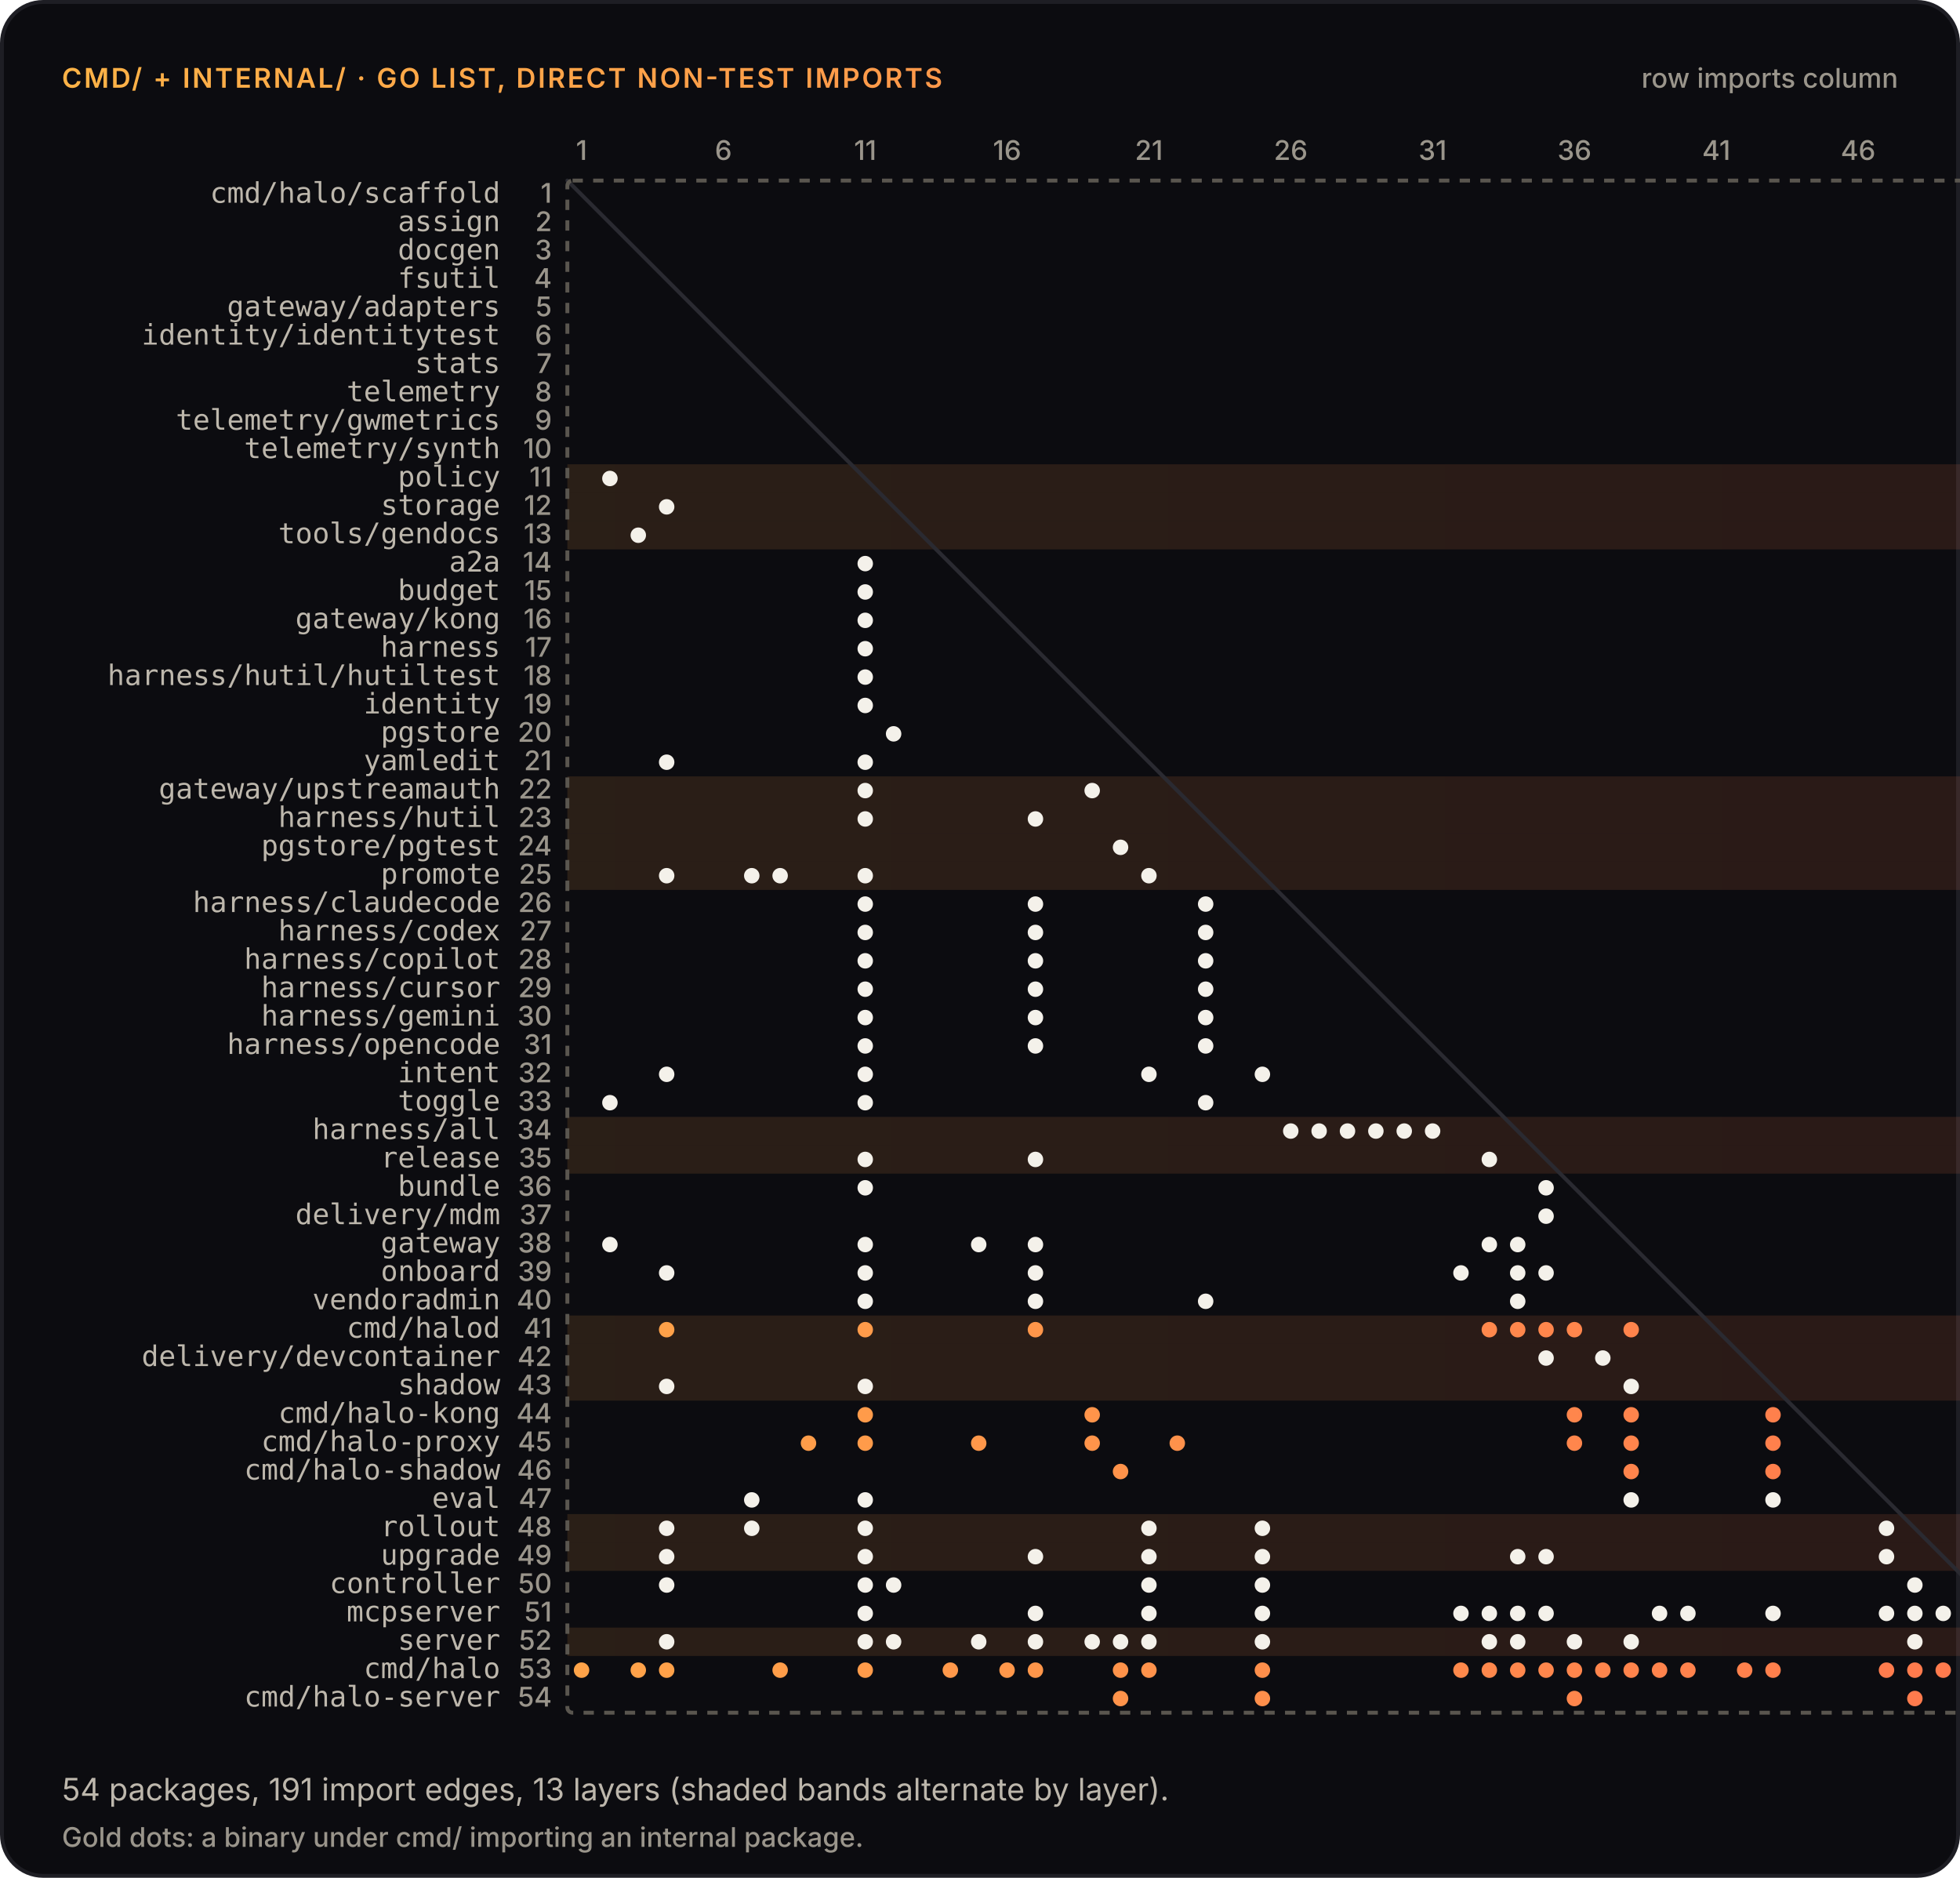
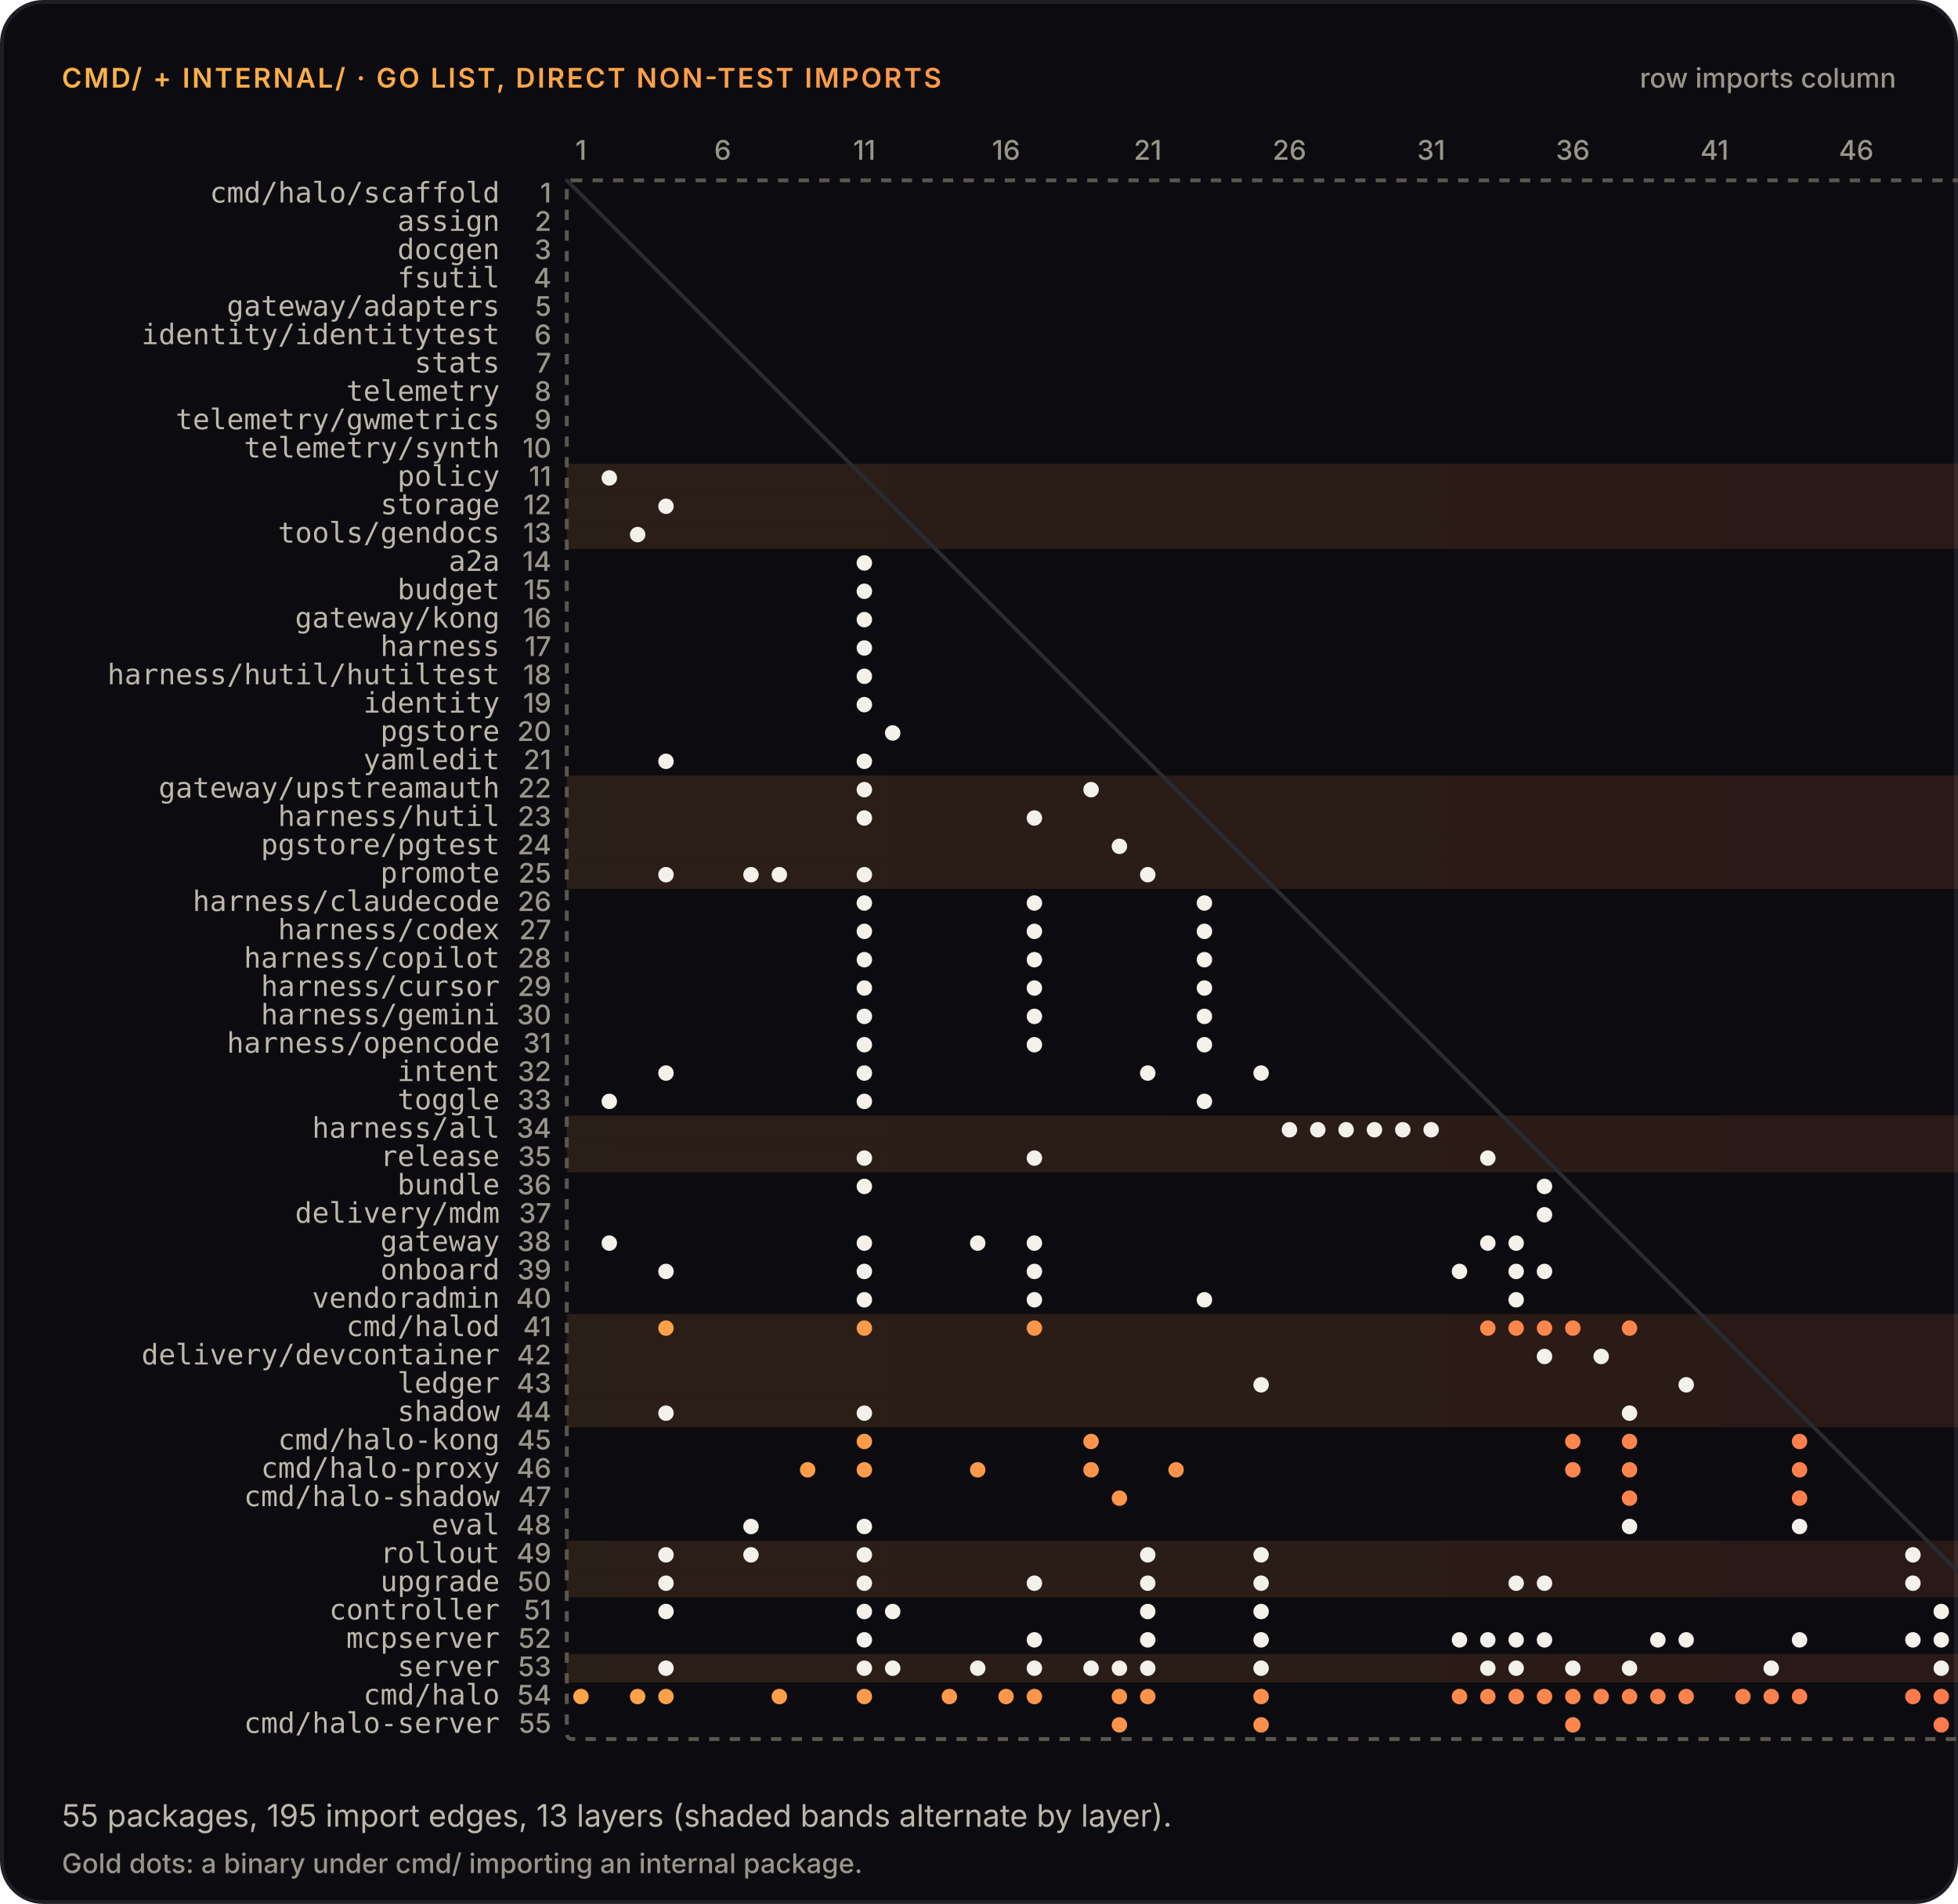
- <svg xmlns="http://www.w3.org/2000/svg" viewBox="0 0 760 728" width="760" height="728" role="img" aria-labelledby="t d" font-family="ui-sans-serif,-apple-system,Inter,'Segoe UI',sans-serif">
+ <svg xmlns="http://www.w3.org/2000/svg" viewBox="0 0 760 739" width="760" height="739" role="img" aria-labelledby="t d" font-family="ui-sans-serif,-apple-system,Inter,'Segoe UI',sans-serif">
  <style>
.cv{fill:#0c0c10;stroke:#1e1e24;stroke-width:1.5}
.card{fill:#121217;stroke:#2a2a31;stroke-width:1.5}
.soft{fill:url(#gs)}
.ring{fill:none;stroke:url(#ga);stroke-width:1.5}
.dcard{fill:#2a1414;stroke:#ff7a7a;stroke-width:1.5}
.ghost{fill:none;stroke:#5a564f;stroke-width:1.5;stroke-dasharray:4 4}
.zone{fill:#0f0f14;stroke:#24242b;stroke-width:1.5}
.chip{fill:#1a1a20;stroke:#2a2a31;stroke-width:1}
text{font-family:ui-sans-serif,-apple-system,Inter,'Segoe UI',sans-serif}
.t{font-size:13.5px;font-weight:600;fill:#f4f1ea}
.tm{font:600 12.5px ui-monospace,'SF Mono','JetBrains Mono',Menlo,Consolas,monospace;fill:#f4f1ea}
.td{fill:#ff7a7a}
.s{font-size:12px;fill:#bdb7ac}
.m{font:11px ui-monospace,'SF Mono','JetBrains Mono',Menlo,Consolas,monospace;fill:#bdb7ac}
.xs{font-size:10.5px;font-weight:500;fill:#9a958b}
.xm{font-family:ui-monospace,'SF Mono','JetBrains Mono',Menlo,Consolas,monospace;font-weight:400}
.xa{fill:url(#ga);font-weight:600}
.xd{fill:#ff7a7a;font-weight:600}
.xw{fill:#16130f;font-weight:600}
.k{font-size:10.5px;font-weight:600;letter-spacing:.08em;fill:#9a958b}
.ka{fill:url(#ga)}
.h1{font-size:42px;font-weight:700;letter-spacing:-.02em;fill:#f4f1ea}
.ln,.la,.ld,.lm{fill:none;stroke-width:1.5;stroke-linecap:round;stroke-linejoin:round}
.ln{stroke:#5a564f}.la{stroke:url(#ga)}.ld{stroke:#ff7a7a}.lm{stroke:#2a2a31}
.lane{stroke:#2a2a31;stroke-width:1.5;stroke-dasharray:3 4}
.dash{stroke-dasharray:5 5}
.dl{fill:#5a564f}.da{fill:url(#ga)}.dd{fill:#ff7a7a}
.pl{fill:#0c0c10}.pa{fill:#0c0c10;stroke:url(#ga);stroke-width:1}
.pd{fill:#2a1414;stroke:#ff7a7a;stroke-width:1}.ps{fill:url(#ga)}
.fa{fill:url(#ga)}.fs{fill:url(#gs)}.fm{fill:#1a1a20}.fd{fill:#ff7a7a}.ft{fill:#f4f1ea}
.bdg{fill:url(#ga)}.bn{font-size:9.5px;font-weight:700;fill:#16130f}
.ic{fill:none;stroke:url(#ga);stroke-width:1.75;stroke-linecap:round;stroke-linejoin:round}
.pkt{fill:url(#ga)}
.grow{transform-box:fill-box;transform-origin:left;animation:grow 4.8s cubic-bezier(.6,0,.2,1) infinite}
@keyframes grow{0%{transform:scaleX(.08)}25%{transform:scaleX(.3)}50%{transform:scaleX(.55)}75%,100%{transform:scaleX(1)}}
.flow{stroke-dasharray:4 6;animation:flow 1.1s linear infinite}
@keyframes flow{to{stroke-dashoffset:-20}}
.blink{animation:blink 3.2s ease-in-out infinite}
@keyframes blink{0%,100%{opacity:.18}35%,65%{opacity:1}}
.pulse{transform-box:fill-box;transform-origin:center;animation:pulse 2.8s ease-out infinite}
@keyframes pulse{0%{opacity:.55;transform:scale(.6)}100%{opacity:0;transform:scale(1.5)}}
@media (prefers-reduced-motion:reduce){.flow,.blink,.pulse,.grow{animation:none}.blink{opacity:1}.pulse,.pkt{display:none}}
</style>
  <defs>
    <linearGradient id="ga" gradientUnits="userSpaceOnUse" x1="0" y1="0" x2="760" y2="0">
      <stop offset="0" stop-color="#ffb547" />
      <stop offset="1" stop-color="#ff7a4d" />
    </linearGradient>
    <linearGradient id="gs" gradientUnits="userSpaceOnUse" x1="0" y1="0" x2="760" y2="0">
      <stop offset="0" stop-color="#ffb547" stop-opacity="0.12" />
      <stop offset="1" stop-color="#ff7a4d" stop-opacity="0.12" />
    </linearGradient>
    <filter id="sh" x="-10%" y="-10%" width="120%" height="140%">
      <feDropShadow dx="0" dy="1" stdDeviation="1.6" flood-color="#000000" flood-opacity="0.5" />
    </filter>
  </defs>
-   <rect class="cv" x=".75" y=".75" width="758.5" height="726.5" rx="16" />
+   <rect class="cv" x=".75" y=".75" width="758.5" height="737.5" rx="16" />
  <text class="k ka" x="24" y="34">CMD/ + INTERNAL/ · GO LIST, DIRECT NON-TEST IMPORTS</text>
  <text class="xs" x="736" y="34" text-anchor="end">row imports column</text>
  <text class="m" x="194" y="78.6" text-anchor="end">cmd/halo/scaffold</text>
  <text class="xs" x="214" y="78.6" text-anchor="end">1</text>
  <text class="m" x="194" y="89.6" text-anchor="end">assign</text>
  <text class="xs" x="214" y="89.6" text-anchor="end">2</text>
  <text class="m" x="194" y="100.6" text-anchor="end">docgen</text>
  <text class="xs" x="214" y="100.6" text-anchor="end">3</text>
  <text class="m" x="194" y="111.6" text-anchor="end">fsutil</text>
  <text class="xs" x="214" y="111.6" text-anchor="end">4</text>
  <text class="m" x="194" y="122.6" text-anchor="end">gateway/adapters</text>
  <text class="xs" x="214" y="122.6" text-anchor="end">5</text>
  <text class="m" x="194" y="133.6" text-anchor="end">identity/identitytest</text>
  <text class="xs" x="214" y="133.6" text-anchor="end">6</text>
  <text class="m" x="194" y="144.6" text-anchor="end">stats</text>
  <text class="xs" x="214" y="144.6" text-anchor="end">7</text>
  <text class="m" x="194" y="155.6" text-anchor="end">telemetry</text>
  <text class="xs" x="214" y="155.6" text-anchor="end">8</text>
  <text class="m" x="194" y="166.6" text-anchor="end">telemetry/gwmetrics</text>
  <text class="xs" x="214" y="166.6" text-anchor="end">9</text>
  <text class="m" x="194" y="177.6" text-anchor="end">telemetry/synth</text>
  <text class="xs" x="214" y="177.6" text-anchor="end">10</text>
-   <rect class="fs" x="220" y="180" width="594" height="11" />
+   <rect class="fs" x="220" y="180" width="605" height="11" />
  <text class="m" x="194" y="188.6" text-anchor="end">policy</text>
  <text class="xs" x="214" y="188.6" text-anchor="end">11</text>
-   <rect class="fs" x="220" y="191" width="594" height="11" />
+   <rect class="fs" x="220" y="191" width="605" height="11" />
  <text class="m" x="194" y="199.6" text-anchor="end">storage</text>
  <text class="xs" x="214" y="199.6" text-anchor="end">12</text>
-   <rect class="fs" x="220" y="202" width="594" height="11" />
+   <rect class="fs" x="220" y="202" width="605" height="11" />
  <text class="m" x="194" y="210.6" text-anchor="end">tools/gendocs</text>
  <text class="xs" x="214" y="210.6" text-anchor="end">13</text>
  <text class="m" x="194" y="221.6" text-anchor="end">a2a</text>
  <text class="xs" x="214" y="221.6" text-anchor="end">14</text>
  <text class="m" x="194" y="232.6" text-anchor="end">budget</text>
  <text class="xs" x="214" y="232.6" text-anchor="end">15</text>
  <text class="m" x="194" y="243.6" text-anchor="end">gateway/kong</text>
  <text class="xs" x="214" y="243.6" text-anchor="end">16</text>
  <text class="m" x="194" y="254.6" text-anchor="end">harness</text>
  <text class="xs" x="214" y="254.6" text-anchor="end">17</text>
  <text class="m" x="194" y="265.6" text-anchor="end">harness/hutil/hutiltest</text>
  <text class="xs" x="214" y="265.6" text-anchor="end">18</text>
  <text class="m" x="194" y="276.6" text-anchor="end">identity</text>
  <text class="xs" x="214" y="276.6" text-anchor="end">19</text>
  <text class="m" x="194" y="287.6" text-anchor="end">pgstore</text>
  <text class="xs" x="214" y="287.6" text-anchor="end">20</text>
  <text class="m" x="194" y="298.6" text-anchor="end">yamledit</text>
  <text class="xs" x="214" y="298.6" text-anchor="end">21</text>
-   <rect class="fs" x="220" y="301" width="594" height="11" />
+   <rect class="fs" x="220" y="301" width="605" height="11" />
  <text class="m" x="194" y="309.6" text-anchor="end">gateway/upstreamauth</text>
  <text class="xs" x="214" y="309.6" text-anchor="end">22</text>
-   <rect class="fs" x="220" y="312" width="594" height="11" />
+   <rect class="fs" x="220" y="312" width="605" height="11" />
  <text class="m" x="194" y="320.6" text-anchor="end">harness/hutil</text>
  <text class="xs" x="214" y="320.6" text-anchor="end">23</text>
-   <rect class="fs" x="220" y="323" width="594" height="11" />
+   <rect class="fs" x="220" y="323" width="605" height="11" />
  <text class="m" x="194" y="331.6" text-anchor="end">pgstore/pgtest</text>
  <text class="xs" x="214" y="331.6" text-anchor="end">24</text>
-   <rect class="fs" x="220" y="334" width="594" height="11" />
+   <rect class="fs" x="220" y="334" width="605" height="11" />
  <text class="m" x="194" y="342.6" text-anchor="end">promote</text>
  <text class="xs" x="214" y="342.6" text-anchor="end">25</text>
  <text class="m" x="194" y="353.6" text-anchor="end">harness/claudecode</text>
  <text class="xs" x="214" y="353.6" text-anchor="end">26</text>
  <text class="m" x="194" y="364.6" text-anchor="end">harness/codex</text>
  <text class="xs" x="214" y="364.6" text-anchor="end">27</text>
  <text class="m" x="194" y="375.6" text-anchor="end">harness/copilot</text>
  <text class="xs" x="214" y="375.6" text-anchor="end">28</text>
  <text class="m" x="194" y="386.6" text-anchor="end">harness/cursor</text>
  <text class="xs" x="214" y="386.6" text-anchor="end">29</text>
  <text class="m" x="194" y="397.6" text-anchor="end">harness/gemini</text>
  <text class="xs" x="214" y="397.6" text-anchor="end">30</text>
  <text class="m" x="194" y="408.6" text-anchor="end">harness/opencode</text>
  <text class="xs" x="214" y="408.6" text-anchor="end">31</text>
  <text class="m" x="194" y="419.6" text-anchor="end">intent</text>
  <text class="xs" x="214" y="419.6" text-anchor="end">32</text>
  <text class="m" x="194" y="430.6" text-anchor="end">toggle</text>
  <text class="xs" x="214" y="430.6" text-anchor="end">33</text>
-   <rect class="fs" x="220" y="433" width="594" height="11" />
+   <rect class="fs" x="220" y="433" width="605" height="11" />
  <text class="m" x="194" y="441.6" text-anchor="end">harness/all</text>
  <text class="xs" x="214" y="441.6" text-anchor="end">34</text>
-   <rect class="fs" x="220" y="444" width="594" height="11" />
+   <rect class="fs" x="220" y="444" width="605" height="11" />
  <text class="m" x="194" y="452.6" text-anchor="end">release</text>
  <text class="xs" x="214" y="452.6" text-anchor="end">35</text>
  <text class="m" x="194" y="463.6" text-anchor="end">bundle</text>
  <text class="xs" x="214" y="463.6" text-anchor="end">36</text>
  <text class="m" x="194" y="474.6" text-anchor="end">delivery/mdm</text>
  <text class="xs" x="214" y="474.6" text-anchor="end">37</text>
  <text class="m" x="194" y="485.6" text-anchor="end">gateway</text>
  <text class="xs" x="214" y="485.6" text-anchor="end">38</text>
  <text class="m" x="194" y="496.6" text-anchor="end">onboard</text>
  <text class="xs" x="214" y="496.6" text-anchor="end">39</text>
  <text class="m" x="194" y="507.6" text-anchor="end">vendoradmin</text>
  <text class="xs" x="214" y="507.6" text-anchor="end">40</text>
-   <rect class="fs" x="220" y="510" width="594" height="11" />
+   <rect class="fs" x="220" y="510" width="605" height="11" />
  <text class="m" x="194" y="518.6" text-anchor="end">cmd/halod</text>
  <text class="xs" x="214" y="518.6" text-anchor="end">41</text>
-   <rect class="fs" x="220" y="521" width="594" height="11" />
+   <rect class="fs" x="220" y="521" width="605" height="11" />
  <text class="m" x="194" y="529.6" text-anchor="end">delivery/devcontainer</text>
  <text class="xs" x="214" y="529.6" text-anchor="end">42</text>
-   <rect class="fs" x="220" y="532" width="594" height="11" />
-   <text class="m" x="194" y="540.6" text-anchor="end">shadow</text>
+   <rect class="fs" x="220" y="532" width="605" height="11" />
+   <text class="m" x="194" y="540.6" text-anchor="end">ledger</text>
  <text class="xs" x="214" y="540.6" text-anchor="end">43</text>
-   <text class="m" x="194" y="551.6" text-anchor="end">cmd/halo-kong</text>
+   <rect class="fs" x="220" y="543" width="605" height="11" />
+   <text class="m" x="194" y="551.6" text-anchor="end">shadow</text>
  <text class="xs" x="214" y="551.6" text-anchor="end">44</text>
-   <text class="m" x="194" y="562.6" text-anchor="end">cmd/halo-proxy</text>
+   <text class="m" x="194" y="562.6" text-anchor="end">cmd/halo-kong</text>
  <text class="xs" x="214" y="562.6" text-anchor="end">45</text>
-   <text class="m" x="194" y="573.6" text-anchor="end">cmd/halo-shadow</text>
+   <text class="m" x="194" y="573.6" text-anchor="end">cmd/halo-proxy</text>
  <text class="xs" x="214" y="573.6" text-anchor="end">46</text>
-   <text class="m" x="194" y="584.6" text-anchor="end">eval</text>
+   <text class="m" x="194" y="584.6" text-anchor="end">cmd/halo-shadow</text>
  <text class="xs" x="214" y="584.6" text-anchor="end">47</text>
-   <rect class="fs" x="220" y="587" width="594" height="11" />
-   <text class="m" x="194" y="595.6" text-anchor="end">rollout</text>
+   <text class="m" x="194" y="595.6" text-anchor="end">eval</text>
  <text class="xs" x="214" y="595.6" text-anchor="end">48</text>
-   <rect class="fs" x="220" y="598" width="594" height="11" />
-   <text class="m" x="194" y="606.6" text-anchor="end">upgrade</text>
+   <rect class="fs" x="220" y="598" width="605" height="11" />
+   <text class="m" x="194" y="606.6" text-anchor="end">rollout</text>
  <text class="xs" x="214" y="606.6" text-anchor="end">49</text>
-   <text class="m" x="194" y="617.6" text-anchor="end">controller</text>
+   <rect class="fs" x="220" y="609" width="605" height="11" />
+   <text class="m" x="194" y="617.6" text-anchor="end">upgrade</text>
  <text class="xs" x="214" y="617.6" text-anchor="end">50</text>
-   <text class="m" x="194" y="628.6" text-anchor="end">mcpserver</text>
+   <text class="m" x="194" y="628.6" text-anchor="end">controller</text>
  <text class="xs" x="214" y="628.6" text-anchor="end">51</text>
-   <rect class="fs" x="220" y="631" width="594" height="11" />
-   <text class="m" x="194" y="639.6" text-anchor="end">server</text>
+   <text class="m" x="194" y="639.6" text-anchor="end">mcpserver</text>
  <text class="xs" x="214" y="639.6" text-anchor="end">52</text>
-   <text class="m" x="194" y="650.6" text-anchor="end">cmd/halo</text>
+   <rect class="fs" x="220" y="642" width="605" height="11" />
+   <text class="m" x="194" y="650.6" text-anchor="end">server</text>
  <text class="xs" x="214" y="650.6" text-anchor="end">53</text>
-   <text class="m" x="194" y="661.6" text-anchor="end">cmd/halo-server</text>
+   <text class="m" x="194" y="661.6" text-anchor="end">cmd/halo</text>
  <text class="xs" x="214" y="661.6" text-anchor="end">54</text>
+   <text class="m" x="194" y="672.6" text-anchor="end">cmd/halo-server</text>
+   <text class="xs" x="214" y="672.6" text-anchor="end">55</text>
  <text class="xs" x="225.5" y="62" text-anchor="middle">1</text>
  <text class="xs" x="280.5" y="62" text-anchor="middle">6</text>
  <text class="xs" x="335.5" y="62" text-anchor="middle">11</text>
  <text class="xs" x="390.5" y="62" text-anchor="middle">16</text>
  <text class="xs" x="445.5" y="62" text-anchor="middle">21</text>
  <text class="xs" x="500.5" y="62" text-anchor="middle">26</text>
  <text class="xs" x="555.5" y="62" text-anchor="middle">31</text>
  <text class="xs" x="610.5" y="62" text-anchor="middle">36</text>
  <text class="xs" x="665.5" y="62" text-anchor="middle">41</text>
  <text class="xs" x="720.5" y="62" text-anchor="middle">46</text>
  <text class="xs" x="775.5" y="62" text-anchor="middle">51</text>
-   <path class="lm" d="M220 70L814 664" />
-   <rect class="ghost" x="220" y="70" width="594" height="594" rx="2" />
+   <path class="lm" d="M220 70L825 675" />
+   <rect class="ghost" x="220" y="70" width="605" height="605" rx="2" />
  <circle class="ft" cx="236.5" cy="185.5" r="3" />
  <circle class="ft" cx="258.5" cy="196.5" r="3" />
  <circle class="ft" cx="247.5" cy="207.5" r="3" />
  <circle class="ft" cx="335.5" cy="218.5" r="3" />
  <circle class="ft" cx="335.5" cy="229.5" r="3" />
  <circle class="ft" cx="335.5" cy="240.5" r="3" />
  <circle class="ft" cx="335.5" cy="251.5" r="3" />
  <circle class="ft" cx="335.5" cy="262.5" r="3" />
  <circle class="ft" cx="335.5" cy="273.5" r="3" />
  <circle class="ft" cx="346.5" cy="284.5" r="3" />
  <circle class="ft" cx="258.5" cy="295.5" r="3" />
  <circle class="ft" cx="335.5" cy="295.5" r="3" />
  <circle class="ft" cx="423.5" cy="306.5" r="3" />
  <circle class="ft" cx="335.5" cy="306.5" r="3" />
  <circle class="ft" cx="401.5" cy="317.5" r="3" />
  <circle class="ft" cx="335.5" cy="317.5" r="3" />
  <circle class="ft" cx="434.5" cy="328.5" r="3" />
  <circle class="ft" cx="258.5" cy="339.5" r="3" />
  <circle class="ft" cx="335.5" cy="339.5" r="3" />
  <circle class="ft" cx="291.5" cy="339.5" r="3" />
  <circle class="ft" cx="302.5" cy="339.5" r="3" />
  <circle class="ft" cx="445.5" cy="339.5" r="3" />
  <circle class="ft" cx="401.5" cy="350.5" r="3" />
  <circle class="ft" cx="467.5" cy="350.5" r="3" />
  <circle class="ft" cx="335.5" cy="350.5" r="3" />
  <circle class="ft" cx="401.5" cy="361.5" r="3" />
  <circle class="ft" cx="467.5" cy="361.5" r="3" />
  <circle class="ft" cx="335.5" cy="361.5" r="3" />
  <circle class="ft" cx="401.5" cy="372.5" r="3" />
  <circle class="ft" cx="467.5" cy="372.5" r="3" />
  <circle class="ft" cx="335.5" cy="372.5" r="3" />
  <circle class="ft" cx="401.5" cy="383.5" r="3" />
  <circle class="ft" cx="467.5" cy="383.5" r="3" />
  <circle class="ft" cx="335.5" cy="383.5" r="3" />
  <circle class="ft" cx="401.5" cy="394.5" r="3" />
  <circle class="ft" cx="467.5" cy="394.5" r="3" />
  <circle class="ft" cx="335.5" cy="394.5" r="3" />
  <circle class="ft" cx="401.5" cy="405.5" r="3" />
  <circle class="ft" cx="467.5" cy="405.5" r="3" />
  <circle class="ft" cx="335.5" cy="405.5" r="3" />
  <circle class="ft" cx="258.5" cy="416.5" r="3" />
  <circle class="ft" cx="335.5" cy="416.5" r="3" />
  <circle class="ft" cx="489.5" cy="416.5" r="3" />
  <circle class="ft" cx="445.5" cy="416.5" r="3" />
  <circle class="ft" cx="236.5" cy="427.5" r="3" />
  <circle class="ft" cx="467.5" cy="427.5" r="3" />
  <circle class="ft" cx="335.5" cy="427.5" r="3" />
  <circle class="ft" cx="500.5" cy="438.5" r="3" />
  <circle class="ft" cx="511.5" cy="438.5" r="3" />
  <circle class="ft" cx="522.5" cy="438.5" r="3" />
  <circle class="ft" cx="533.5" cy="438.5" r="3" />
  <circle class="ft" cx="544.5" cy="438.5" r="3" />
  <circle class="ft" cx="555.5" cy="438.5" r="3" />
  <circle class="ft" cx="401.5" cy="449.5" r="3" />
  <circle class="ft" cx="335.5" cy="449.5" r="3" />
  <circle class="ft" cx="577.5" cy="449.5" r="3" />
  <circle class="ft" cx="335.5" cy="460.5" r="3" />
  <circle class="ft" cx="599.5" cy="460.5" r="3" />
  <circle class="ft" cx="599.5" cy="471.5" r="3" />
  <circle class="ft" cx="236.5" cy="482.5" r="3" />
  <circle class="ft" cx="379.5" cy="482.5" r="3" />
  <circle class="ft" cx="401.5" cy="482.5" r="3" />
  <circle class="ft" cx="588.5" cy="482.5" r="3" />
  <circle class="ft" cx="335.5" cy="482.5" r="3" />
  <circle class="ft" cx="577.5" cy="482.5" r="3" />
  <circle class="ft" cx="258.5" cy="493.5" r="3" />
  <circle class="ft" cx="401.5" cy="493.5" r="3" />
  <circle class="ft" cx="588.5" cy="493.5" r="3" />
  <circle class="ft" cx="566.5" cy="493.5" r="3" />
  <circle class="ft" cx="335.5" cy="493.5" r="3" />
  <circle class="ft" cx="599.5" cy="493.5" r="3" />
  <circle class="ft" cx="401.5" cy="504.5" r="3" />
  <circle class="ft" cx="588.5" cy="504.5" r="3" />
  <circle class="ft" cx="467.5" cy="504.5" r="3" />
  <circle class="ft" cx="335.5" cy="504.5" r="3" />
  <circle class="fa" cx="610.5" cy="515.5" r="3" />
  <circle class="fa" cx="258.5" cy="515.5" r="3" />
  <circle class="fa" cx="632.5" cy="515.5" r="3" />
  <circle class="fa" cx="401.5" cy="515.5" r="3" />
  <circle class="fa" cx="588.5" cy="515.5" r="3" />
  <circle class="fa" cx="335.5" cy="515.5" r="3" />
  <circle class="fa" cx="599.5" cy="515.5" r="3" />
  <circle class="fa" cx="577.5" cy="515.5" r="3" />
  <circle class="ft" cx="621.5" cy="526.5" r="3" />
  <circle class="ft" cx="599.5" cy="526.5" r="3" />
-   <circle class="ft" cx="258.5" cy="537.5" r="3" />
-   <circle class="ft" cx="632.5" cy="537.5" r="3" />
-   <circle class="ft" cx="335.5" cy="537.5" r="3" />
-   <circle class="fa" cx="610.5" cy="548.5" r="3" />
-   <circle class="fa" cx="632.5" cy="548.5" r="3" />
-   <circle class="fa" cx="423.5" cy="548.5" r="3" />
-   <circle class="fa" cx="335.5" cy="548.5" r="3" />
-   <circle class="fa" cx="687.5" cy="548.5" r="3" />
-   <circle class="fa" cx="379.5" cy="559.5" r="3" />
+   <circle class="ft" cx="489.5" cy="537.5" r="3" />
+   <circle class="ft" cx="654.5" cy="537.5" r="3" />
+   <circle class="ft" cx="258.5" cy="548.5" r="3" />
+   <circle class="ft" cx="632.5" cy="548.5" r="3" />
+   <circle class="ft" cx="335.5" cy="548.5" r="3" />
  <circle class="fa" cx="610.5" cy="559.5" r="3" />
  <circle class="fa" cx="632.5" cy="559.5" r="3" />
-   <circle class="fa" cx="456.5" cy="559.5" r="3" />
  <circle class="fa" cx="423.5" cy="559.5" r="3" />
  <circle class="fa" cx="335.5" cy="559.5" r="3" />
-   <circle class="fa" cx="687.5" cy="559.5" r="3" />
-   <circle class="fa" cx="313.5" cy="559.5" r="3" />
+   <circle class="fa" cx="698.5" cy="559.5" r="3" />
+   <circle class="fa" cx="379.5" cy="570.5" r="3" />
+   <circle class="fa" cx="610.5" cy="570.5" r="3" />
  <circle class="fa" cx="632.5" cy="570.5" r="3" />
-   <circle class="fa" cx="434.5" cy="570.5" r="3" />
-   <circle class="fa" cx="687.5" cy="570.5" r="3" />
-   <circle class="ft" cx="632.5" cy="581.5" r="3" />
-   <circle class="ft" cx="335.5" cy="581.5" r="3" />
-   <circle class="ft" cx="687.5" cy="581.5" r="3" />
-   <circle class="ft" cx="291.5" cy="581.5" r="3" />
-   <circle class="ft" cx="731.5" cy="592.5" r="3" />
-   <circle class="ft" cx="258.5" cy="592.5" r="3" />
+   <circle class="fa" cx="456.5" cy="570.5" r="3" />
+   <circle class="fa" cx="423.5" cy="570.5" r="3" />
+   <circle class="fa" cx="335.5" cy="570.5" r="3" />
+   <circle class="fa" cx="698.5" cy="570.5" r="3" />
+   <circle class="fa" cx="313.5" cy="570.5" r="3" />
+   <circle class="fa" cx="632.5" cy="581.5" r="3" />
+   <circle class="fa" cx="434.5" cy="581.5" r="3" />
+   <circle class="fa" cx="698.5" cy="581.5" r="3" />
+   <circle class="ft" cx="632.5" cy="592.5" r="3" />
  <circle class="ft" cx="335.5" cy="592.5" r="3" />
-   <circle class="ft" cx="489.5" cy="592.5" r="3" />
+   <circle class="ft" cx="698.5" cy="592.5" r="3" />
  <circle class="ft" cx="291.5" cy="592.5" r="3" />
-   <circle class="ft" cx="445.5" cy="592.5" r="3" />
-   <circle class="ft" cx="731.5" cy="603.5" r="3" />
+   <circle class="ft" cx="742.5" cy="603.5" r="3" />
  <circle class="ft" cx="258.5" cy="603.5" r="3" />
-   <circle class="ft" cx="401.5" cy="603.5" r="3" />
-   <circle class="ft" cx="588.5" cy="603.5" r="3" />
  <circle class="ft" cx="335.5" cy="603.5" r="3" />
  <circle class="ft" cx="489.5" cy="603.5" r="3" />
-   <circle class="ft" cx="599.5" cy="603.5" r="3" />
+   <circle class="ft" cx="291.5" cy="603.5" r="3" />
  <circle class="ft" cx="445.5" cy="603.5" r="3" />
+   <circle class="ft" cx="742.5" cy="614.5" r="3" />
  <circle class="ft" cx="258.5" cy="614.5" r="3" />
+   <circle class="ft" cx="401.5" cy="614.5" r="3" />
+   <circle class="ft" cx="588.5" cy="614.5" r="3" />
  <circle class="ft" cx="335.5" cy="614.5" r="3" />
  <circle class="ft" cx="489.5" cy="614.5" r="3" />
-   <circle class="ft" cx="742.5" cy="614.5" r="3" />
-   <circle class="ft" cx="346.5" cy="614.5" r="3" />
+   <circle class="ft" cx="599.5" cy="614.5" r="3" />
  <circle class="ft" cx="445.5" cy="614.5" r="3" />
-   <circle class="ft" cx="731.5" cy="625.5" r="3" />
-   <circle class="ft" cx="401.5" cy="625.5" r="3" />
-   <circle class="ft" cx="588.5" cy="625.5" r="3" />
-   <circle class="ft" cx="566.5" cy="625.5" r="3" />
-   <circle class="ft" cx="643.5" cy="625.5" r="3" />
+   <circle class="ft" cx="258.5" cy="625.5" r="3" />
  <circle class="ft" cx="335.5" cy="625.5" r="3" />
  <circle class="ft" cx="489.5" cy="625.5" r="3" />
-   <circle class="ft" cx="599.5" cy="625.5" r="3" />
-   <circle class="ft" cx="742.5" cy="625.5" r="3" />
-   <circle class="ft" cx="687.5" cy="625.5" r="3" />
-   <circle class="ft" cx="577.5" cy="625.5" r="3" />
  <circle class="ft" cx="753.5" cy="625.5" r="3" />
-   <circle class="ft" cx="654.5" cy="625.5" r="3" />
+   <circle class="ft" cx="346.5" cy="625.5" r="3" />
  <circle class="ft" cx="445.5" cy="625.5" r="3" />
-   <circle class="ft" cx="379.5" cy="636.5" r="3" />
-   <circle class="ft" cx="610.5" cy="636.5" r="3" />
-   <circle class="ft" cx="764.5" cy="636.5" r="3" />
-   <circle class="ft" cx="258.5" cy="636.5" r="3" />
-   <circle class="ft" cx="632.5" cy="636.5" r="3" />
+   <circle class="ft" cx="742.5" cy="636.5" r="3" />
  <circle class="ft" cx="401.5" cy="636.5" r="3" />
  <circle class="ft" cx="588.5" cy="636.5" r="3" />
-   <circle class="ft" cx="423.5" cy="636.5" r="3" />
-   <circle class="ft" cx="434.5" cy="636.5" r="3" />
+   <circle class="ft" cx="566.5" cy="636.5" r="3" />
+   <circle class="ft" cx="643.5" cy="636.5" r="3" />
  <circle class="ft" cx="335.5" cy="636.5" r="3" />
  <circle class="ft" cx="489.5" cy="636.5" r="3" />
-   <circle class="ft" cx="742.5" cy="636.5" r="3" />
-   <circle class="ft" cx="346.5" cy="636.5" r="3" />
+   <circle class="ft" cx="599.5" cy="636.5" r="3" />
+   <circle class="ft" cx="753.5" cy="636.5" r="3" />
+   <circle class="ft" cx="698.5" cy="636.5" r="3" />
  <circle class="ft" cx="577.5" cy="636.5" r="3" />
+   <circle class="ft" cx="764.5" cy="636.5" r="3" />
+   <circle class="ft" cx="654.5" cy="636.5" r="3" />
  <circle class="ft" cx="445.5" cy="636.5" r="3" />
-   <circle class="fa" cx="225.5" cy="647.5" r="3" />
-   <circle class="fa" cx="368.5" cy="647.5" r="3" />
-   <circle class="fa" cx="610.5" cy="647.5" r="3" />
-   <circle class="fa" cx="764.5" cy="647.5" r="3" />
-   <circle class="fa" cx="676.5" cy="647.5" r="3" />
-   <circle class="fa" cx="621.5" cy="647.5" r="3" />
-   <circle class="fa" cx="247.5" cy="647.5" r="3" />
-   <circle class="fa" cx="731.5" cy="647.5" r="3" />
-   <circle class="fa" cx="258.5" cy="647.5" r="3" />
-   <circle class="fa" cx="632.5" cy="647.5" r="3" />
-   <circle class="fa" cx="390.5" cy="647.5" r="3" />
-   <circle class="fa" cx="401.5" cy="647.5" r="3" />
-   <circle class="fa" cx="588.5" cy="647.5" r="3" />
-   <circle class="fa" cx="566.5" cy="647.5" r="3" />
-   <circle class="fa" cx="775.5" cy="647.5" r="3" />
-   <circle class="fa" cx="643.5" cy="647.5" r="3" />
-   <circle class="fa" cx="434.5" cy="647.5" r="3" />
-   <circle class="fa" cx="335.5" cy="647.5" r="3" />
-   <circle class="fa" cx="489.5" cy="647.5" r="3" />
-   <circle class="fa" cx="599.5" cy="647.5" r="3" />
-   <circle class="fa" cx="742.5" cy="647.5" r="3" />
-   <circle class="fa" cx="786.5" cy="647.5" r="3" />
-   <circle class="fa" cx="687.5" cy="647.5" r="3" />
-   <circle class="fa" cx="302.5" cy="647.5" r="3" />
-   <circle class="fa" cx="577.5" cy="647.5" r="3" />
-   <circle class="fa" cx="753.5" cy="647.5" r="3" />
-   <circle class="fa" cx="654.5" cy="647.5" r="3" />
-   <circle class="fa" cx="445.5" cy="647.5" r="3" />
+   <circle class="ft" cx="379.5" cy="647.5" r="3" />
+   <circle class="ft" cx="610.5" cy="647.5" r="3" />
+   <circle class="ft" cx="775.5" cy="647.5" r="3" />
+   <circle class="ft" cx="258.5" cy="647.5" r="3" />
+   <circle class="ft" cx="632.5" cy="647.5" r="3" />
+   <circle class="ft" cx="401.5" cy="647.5" r="3" />
+   <circle class="ft" cx="588.5" cy="647.5" r="3" />
+   <circle class="ft" cx="423.5" cy="647.5" r="3" />
+   <circle class="ft" cx="687.5" cy="647.5" r="3" />
+   <circle class="ft" cx="434.5" cy="647.5" r="3" />
+   <circle class="ft" cx="335.5" cy="647.5" r="3" />
+   <circle class="ft" cx="489.5" cy="647.5" r="3" />
+   <circle class="ft" cx="753.5" cy="647.5" r="3" />
+   <circle class="ft" cx="346.5" cy="647.5" r="3" />
+   <circle class="ft" cx="577.5" cy="647.5" r="3" />
+   <circle class="ft" cx="445.5" cy="647.5" r="3" />
+   <circle class="fa" cx="225.5" cy="658.5" r="3" />
+   <circle class="fa" cx="368.5" cy="658.5" r="3" />
  <circle class="fa" cx="610.5" cy="658.5" r="3" />
+   <circle class="fa" cx="775.5" cy="658.5" r="3" />
+   <circle class="fa" cx="676.5" cy="658.5" r="3" />
+   <circle class="fa" cx="621.5" cy="658.5" r="3" />
+   <circle class="fa" cx="247.5" cy="658.5" r="3" />
+   <circle class="fa" cx="742.5" cy="658.5" r="3" />
+   <circle class="fa" cx="258.5" cy="658.5" r="3" />
+   <circle class="fa" cx="632.5" cy="658.5" r="3" />
+   <circle class="fa" cx="390.5" cy="658.5" r="3" />
+   <circle class="fa" cx="401.5" cy="658.5" r="3" />
+   <circle class="fa" cx="588.5" cy="658.5" r="3" />
+   <circle class="fa" cx="566.5" cy="658.5" r="3" />
+   <circle class="fa" cx="687.5" cy="658.5" r="3" />
+   <circle class="fa" cx="786.5" cy="658.5" r="3" />
+   <circle class="fa" cx="643.5" cy="658.5" r="3" />
+   <circle class="fa" cx="434.5" cy="658.5" r="3" />
+   <circle class="fa" cx="335.5" cy="658.5" r="3" />
+   <circle class="fa" cx="489.5" cy="658.5" r="3" />
+   <circle class="fa" cx="599.5" cy="658.5" r="3" />
+   <circle class="fa" cx="753.5" cy="658.5" r="3" />
+   <circle class="fa" cx="797.5" cy="658.5" r="3" />
+   <circle class="fa" cx="698.5" cy="658.5" r="3" />
+   <circle class="fa" cx="302.5" cy="658.5" r="3" />
+   <circle class="fa" cx="577.5" cy="658.5" r="3" />
  <circle class="fa" cx="764.5" cy="658.5" r="3" />
-   <circle class="fa" cx="434.5" cy="658.5" r="3" />
-   <circle class="fa" cx="489.5" cy="658.5" r="3" />
-   <circle class="fa" cx="742.5" cy="658.5" r="3" />
-   <circle class="fa" cx="786.5" cy="658.5" r="3" />
-   <text class="s" x="24" y="698">54 packages, 191 import edges, 13 layers (shaded bands alternate by layer).</text>
-   <text class="xs" x="24" y="716">Gold dots: a binary under cmd/ importing an internal package.</text>
+   <circle class="fa" cx="654.5" cy="658.5" r="3" />
+   <circle class="fa" cx="445.5" cy="658.5" r="3" />
+   <circle class="fa" cx="610.5" cy="669.5" r="3" />
+   <circle class="fa" cx="775.5" cy="669.5" r="3" />
+   <circle class="fa" cx="434.5" cy="669.5" r="3" />
+   <circle class="fa" cx="489.5" cy="669.5" r="3" />
+   <circle class="fa" cx="753.5" cy="669.5" r="3" />
+   <circle class="fa" cx="797.5" cy="669.5" r="3" />
+   <text class="s" x="24" y="709">55 packages, 195 import edges, 13 layers (shaded bands alternate by layer).</text>
+   <text class="xs" x="24" y="727">Gold dots: a binary under cmd/ importing an internal package.</text>
</svg>
